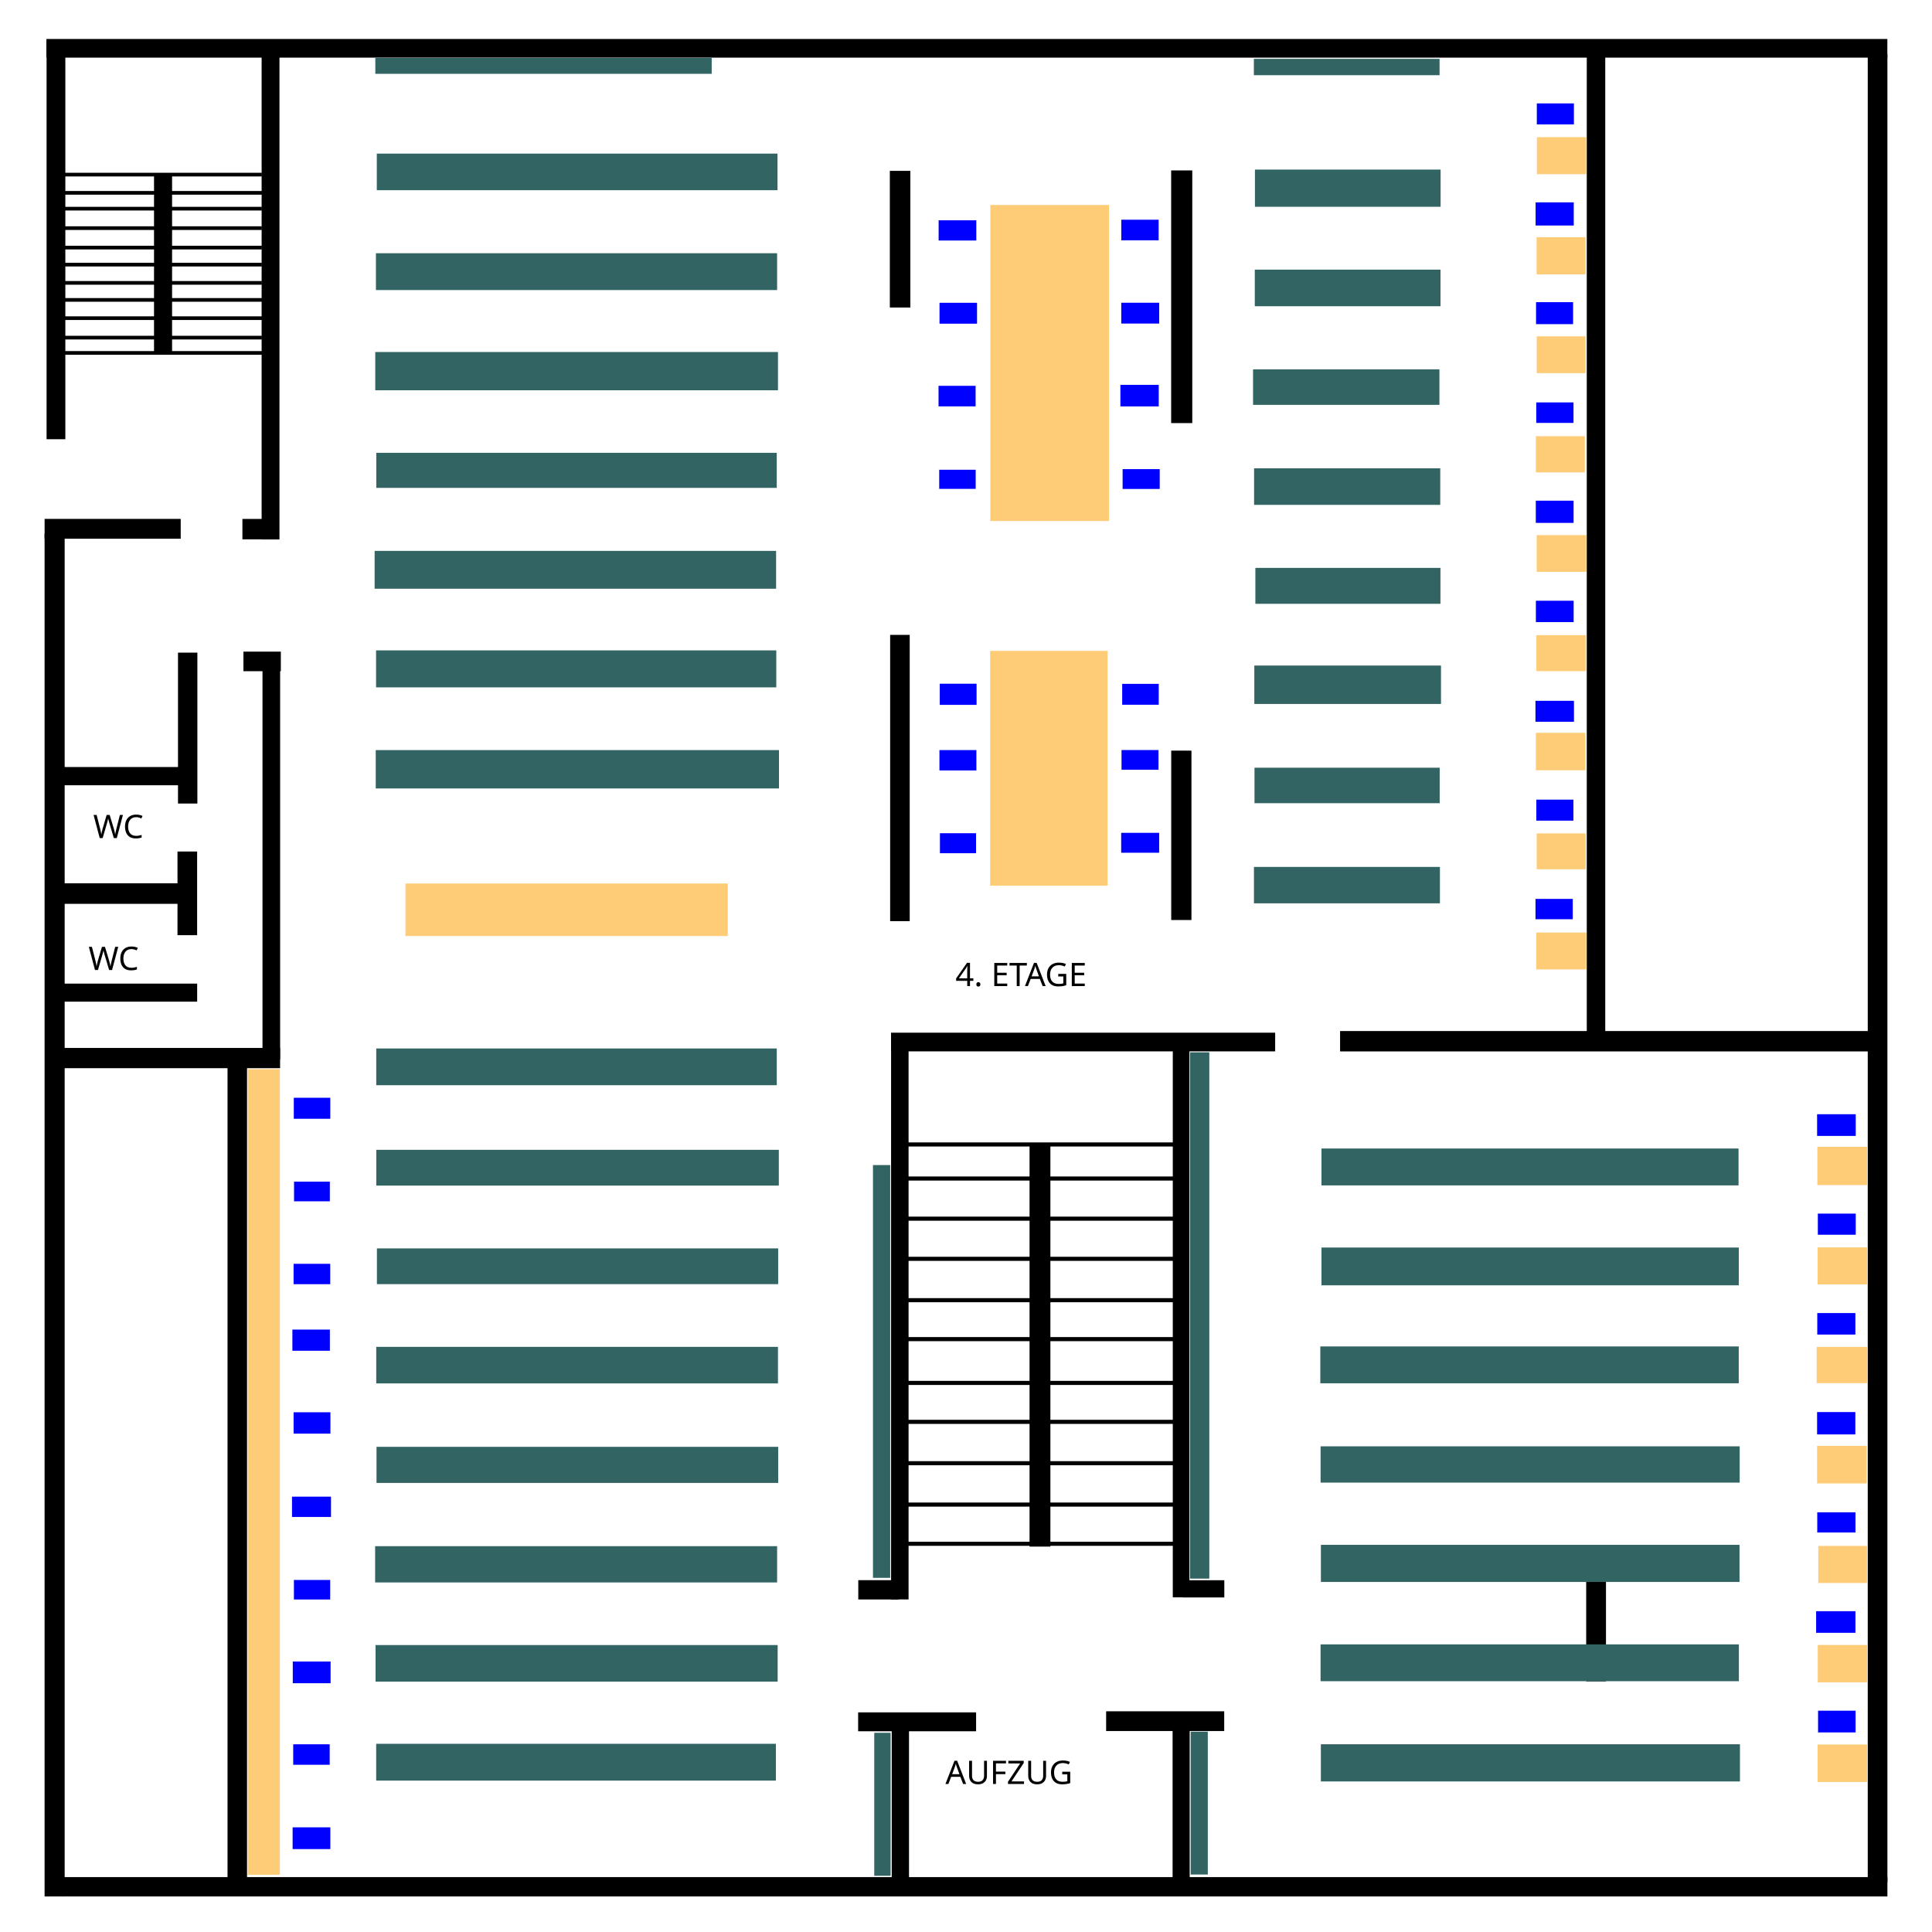
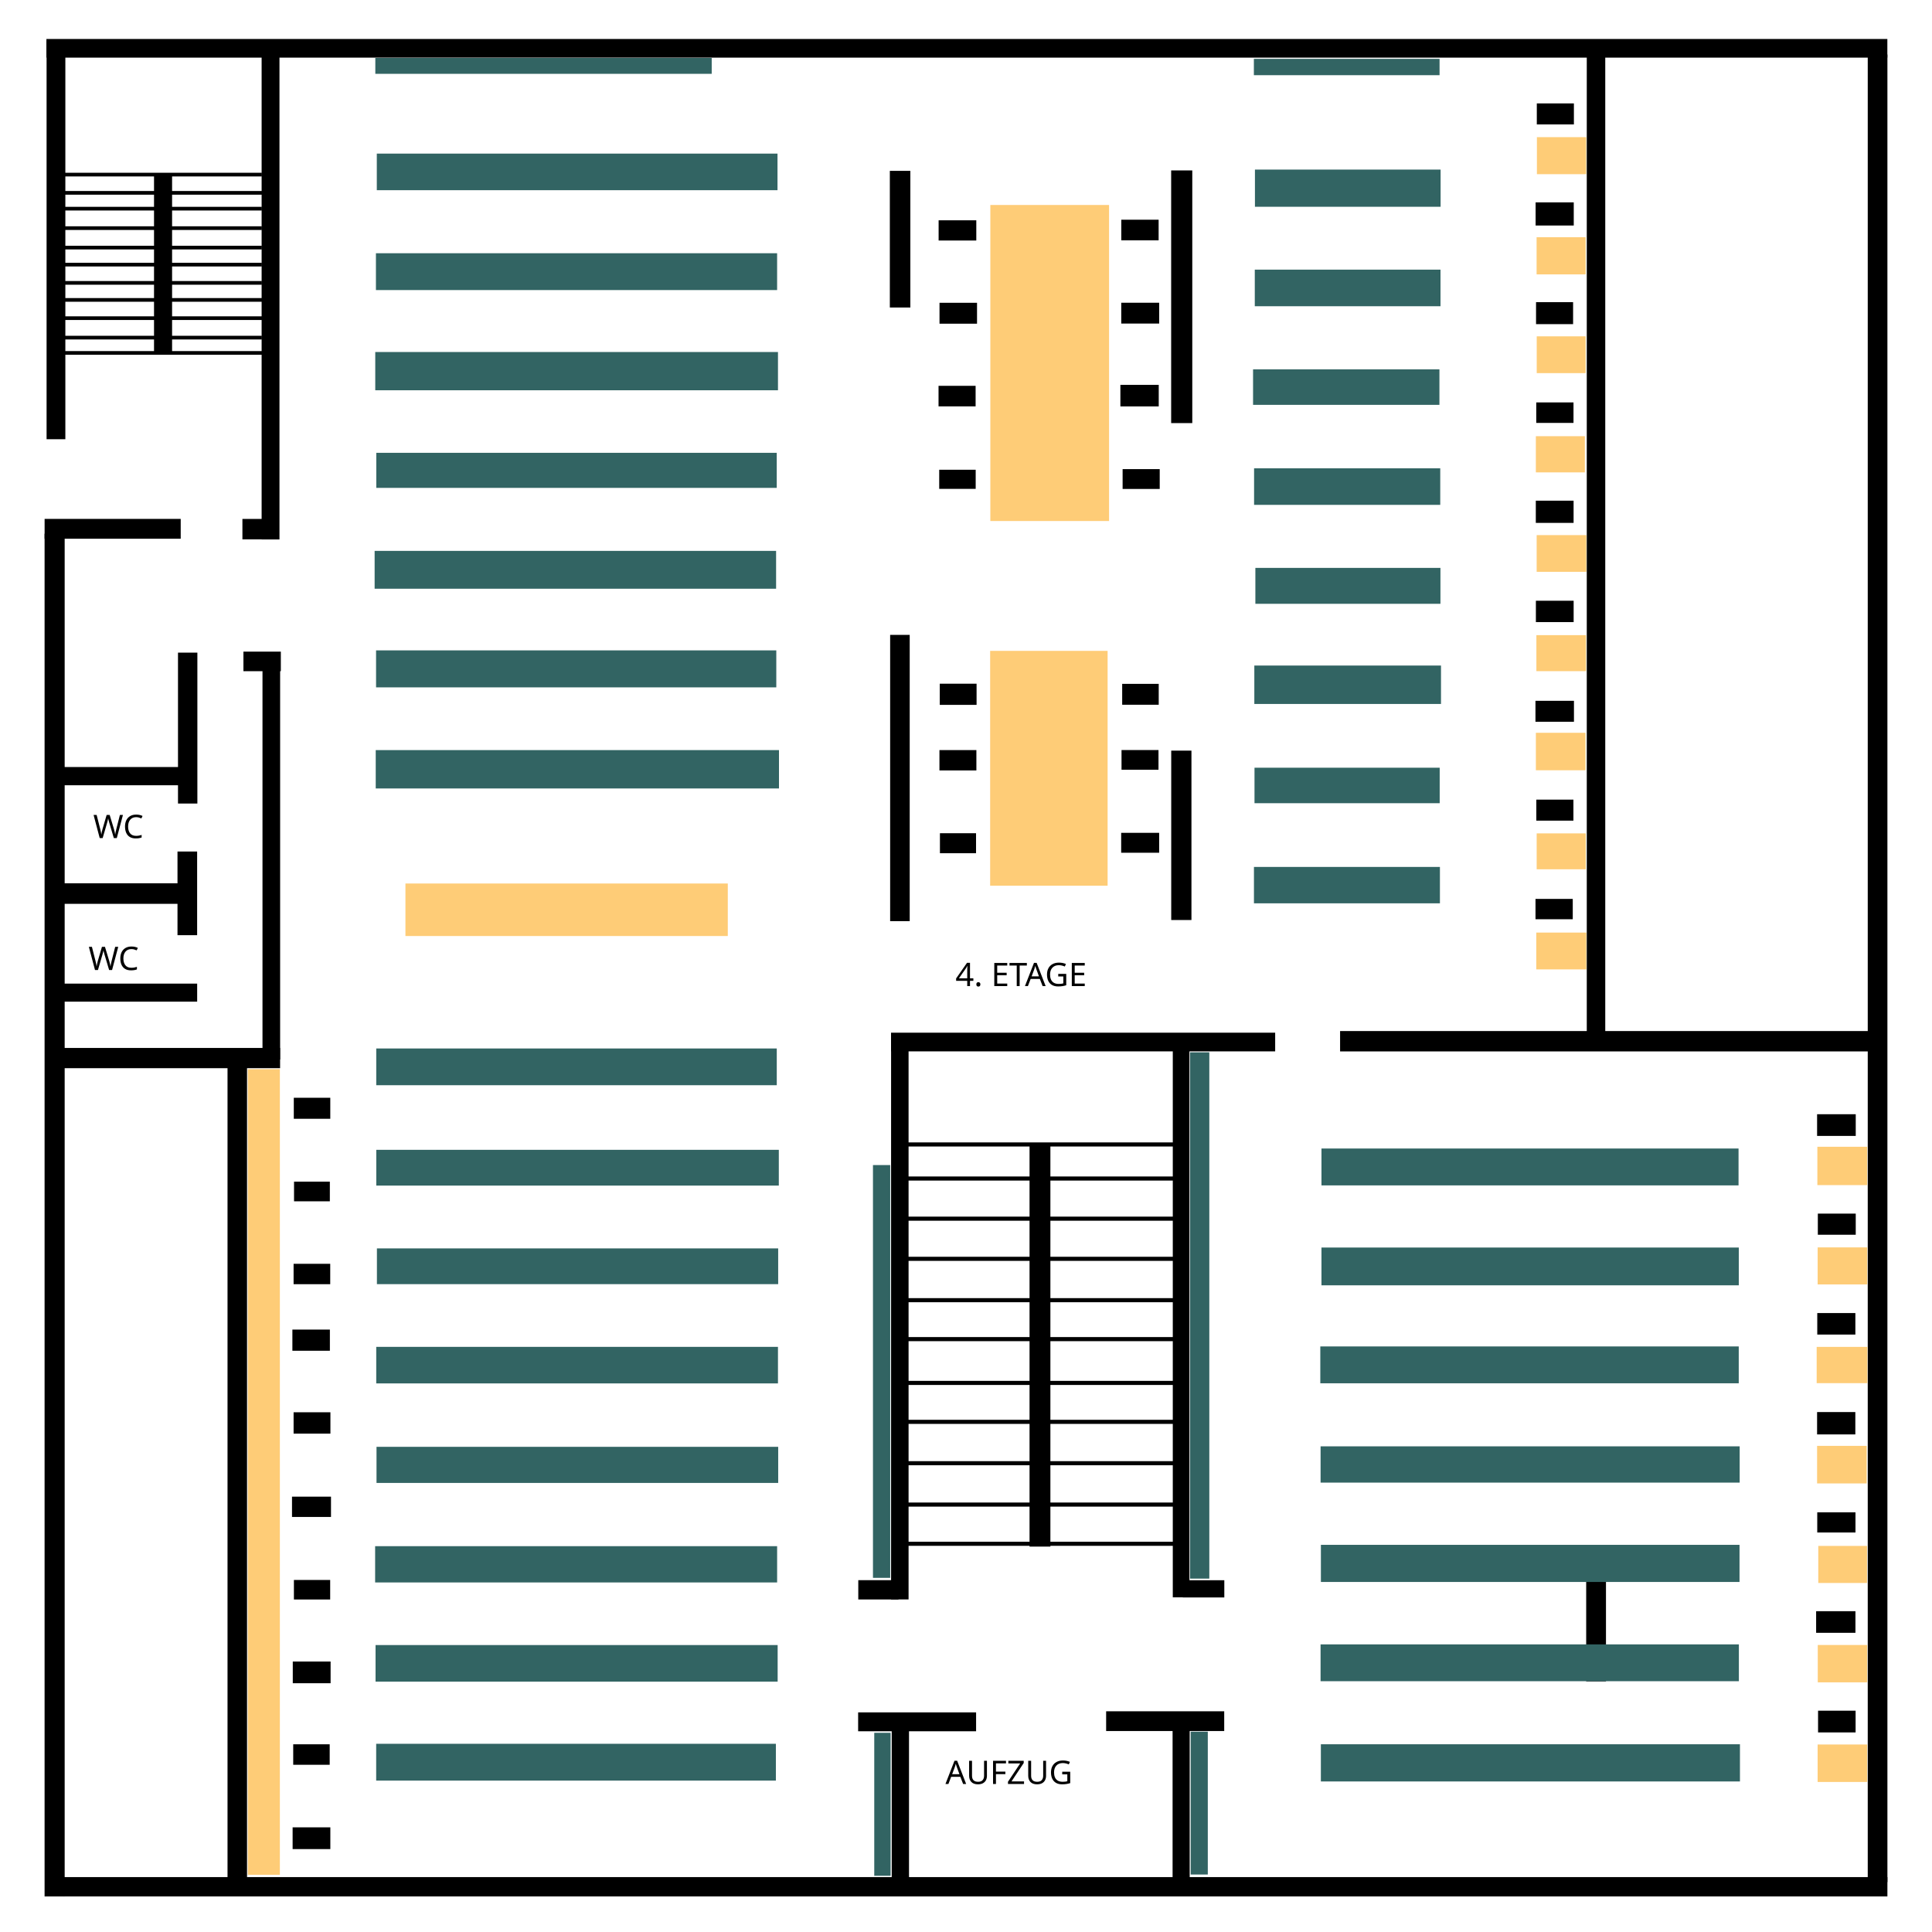
<svg xmlns="http://www.w3.org/2000/svg" height="1588" id="svg1" version="1.1" viewBox="0 0 1588 1588" width="1588">
  <defs id="defs1" />
  <g id="g1">
    <rect class="wall" height="15.322" id="rect1" style="fill:#000000;stroke-width:0.999" width="1513.147" x="38.154" y="32.046" />
    <rect class="wall" height="327.124" id="rect2" style="fill:#000000" width="15.424" x="38.287" y="33.897" />
    <rect class="wall" height="397.867" id="rect3" style="fill:#000000" width="14.668" x="215.042" y="45.535" />
    <rect class="wall" height="16.782" id="rect4" style="fill:#000000" width="21.277" x="199.251" y="426.535" />
    <rect class="wall" height="16.295" id="rect5" style="fill:#000000" width="111.866" x="36.666" y="426.504" />
    <rect class="wall" height="124.033" id="rect6" style="fill:#000000" width="15.925" x="146.307" y="536.432" />
    <rect class="wall" height="14.984" id="rect7" style="fill:#000000" width="97.53" x="52.093" y="630.455" />
    <rect class="wall" height="16.081" id="rect8" style="fill:#000000" width="30.744" x="200.086" y="535.603" />
    <rect class="wall" height="16.877" id="rect9" style="fill:#000000" width="115.101" x="46.074" y="726.029" />
    <rect class="wall" height="68.771" id="rect10" style="fill:#000000" width="16.143" x="145.891" y="699.899" />
    <rect class="wall" height="14.833" id="rect11" style="fill:#000000" width="117.956" x="44.102" y="808.478" />
    <rect class="wall" height="16.629" id="rect12" style="fill:#000000" width="180.062" x="50.161" y="861.363" />
    <rect class="wall" height="1120.091" id="rect13" style="fill:#000000;stroke-width:5.734" width="16.507" x="36.646" y="438.669" />
    <rect class="wall" height="674.628" id="rect14" style="fill:#000000;stroke-width:5.566" width="16.037" x="187.011" y="875.812" />
    <rect class="wall" height="15.875" id="rect15" style="fill:#000000;stroke-width:4.243" width="1499.516" x="51.826" y="1542.872" />
    <rect class="wall" height="1502.165" id="rect16" style="fill:#000000;stroke-width:7.867" width="16.163" x="1535.186" y="44.82" />
    <rect class="wall" height="817.885" id="rect17" style="fill:#000000;stroke-width:4.965" width="15.189" x="1304.246" y="43.89" />
    <rect class="wall" height="16.741" id="rect18" style="fill:#000000" width="434.834" x="1101.482" y="847.466" />
    <rect class="wall" height="15.348" id="rect19" style="fill:#000000" width="315.734" x="732.387" y="848.819" />
    <rect class="wall" height="455.838" id="rect20" style="fill:#000000;stroke-width:2.359" width="14.367" x="732.428" y="858.804" />
    <rect class="wall" height="453.142" id="rect21" style="fill:#000000;stroke-width:3.207" width="13.699" x="963.968" y="859.76" />
    <rect class="wall" height="14.153" id="rect22" style="fill:#000000" width="34.108" x="972.213" y="1298.865" />
    <rect class="wall" height="15.861" id="rect23" style="fill:#000000" width="33.038" x="705.461" y="1298.811" />
    <rect class="wall" height="15.539" id="rect24" style="fill:#000000" width="96.951" x="705.346" y="1407.476" />
    <rect class="wall" height="123.39" id="rect25" style="fill:#000000" width="14.207" x="732.947" y="1420.173" />
    <rect class="wall" height="16.221" id="rect26" style="fill:#000000" width="97.048" x="909.187" y="1406.591" />
    <rect class="wall" height="126.883" id="rect27" style="fill:#000000" width="14.062" x="963.804" y="1417.863" />
    <rect class="wall" height="111.131" id="rect28" style="fill:#000000" width="16.266" x="1303.762" y="1270.858" />
    <rect class="wall" height="139.231" id="rect29" style="fill:#000000" width="16.625" x="962.682" y="616.975" />
    <rect class="wall" height="235.305" id="rect30" style="fill:#000000" width="16.079" x="731.65" y="521.839" />
    <rect class="wall" height="112.323" id="rect31" style="fill:#000000" width="16.858" x="731.398" y="140.431" />
    <rect class="wall" height="207.683" id="rect32" style="fill:#000000" width="17.363" x="962.627" y="140.077" />
    <rect class="wall" height="149.094" id="rect33" style="fill:#000000" width="14.843" x="126.604" y="142.461" />
    <rect class="wall" height="3.021" id="rect34" style="fill:#000000" width="163.232" x="52.546" y="288.575" />
    <rect class="wall" height="3.021" id="rect34-1" style="fill:#000000" width="163.232" x="52" y="276" />
    <rect class="wall" height="3.021" id="rect34-2" style="fill:#000000" width="163.232" x="53" y="260" />
    <rect class="wall" height="3.021" id="rect34-15" style="fill:#000000" width="163.232" x="53" y="245" />
    <rect class="wall" height="3.021" id="rect34-9" style="fill:#000000" width="163.232" x="52" y="231" />
    <rect class="wall" height="3.021" id="rect34-159" style="fill:#000000" width="163.232" x="52" y="216" />
    <rect class="wall" height="3.021" id="rect34-3" style="fill:#000000" width="163.232" x="52" y="202" />
    <rect class="wall" height="3.021" id="rect34-94" style="fill:#000000" width="163.232" x="52" y="186" />
    <rect class="wall" height="3.021" id="rect34-39" style="fill:#000000" width="163.232" x="52" y="170" />
    <rect class="wall" height="3.021" id="rect34-0" style="fill:#000000" width="163.232" x="53" y="157" />
    <rect class="wall" height="3.021" id="rect34-5" style="fill:#000000" width="163.232" x="52" y="142" />
    <rect class="wall" height="326.939" id="rect35" style="fill:#000000" width="14.495" x="215.754" y="543.94" />
    <rect class="wall" height="329.786" id="rect36" style="fill:#000000" width="17.138" x="846.229" y="941.431" />
    <rect class="wall" height="3.364" id="rect37" style="fill:#000000" width="227.772" x="741.105" y="1267.215" />
    <rect class="wall" height="3.364" id="rect37-9" style="fill:#000000" width="227.772" x="743" y="1235" />
    <rect class="wall" height="3.364" id="rect37-0" style="fill:#000000" width="227.772" x="741" y="1201" />
    <rect class="wall" height="3.364" id="rect37-4" style="fill:#000000" width="227.772" x="741" y="1167" />
    <rect class="wall" height="3.364" id="rect37-1" style="fill:#000000" width="227.772" x="741" y="1135" />
    <rect class="wall" height="3.364" id="rect37-2" style="fill:#000000" width="227.772" x="741" y="1099" />
    <rect class="wall" height="3.364" id="rect37-7" style="fill:#000000" width="227.772" x="741" y="1067" />
    <rect class="wall" height="3.364" id="rect37-97" style="fill:#000000" width="227.772" x="742" y="1033" />
    <rect class="wall" height="3.364" id="rect37-3" style="fill:#000000" width="227.772" x="742" y="1000" />
    <rect class="wall" height="3.364" id="rect37-43" style="fill:#000000" width="227.772" x="740" y="967" />
    <rect class="wall" height="3.364" id="rect37-04" style="fill:#000000" width="227.772" x="740" y="939" />
    <text class="wall" id="text37" style="font-size:26.667px;font-family:sans-serif;-inkscape-font-specification:sans-serif;text-align:center;text-anchor:middle;fill:#000000" x="846.708" xml:space="preserve" y="1466.342">
      <tspan id="tspan37" x="846.708" y="1466.342">AUFZUG</tspan>
    </text>
    <text class="wall" id="text38" style="font-size:26.667px;font-family:sans-serif;-inkscape-font-specification:sans-serif;text-align:center;text-anchor:middle;fill:#000000" x="110.754" xml:space="preserve" y="797.298">
      <tspan id="tspan38" x="110.754" y="797.298">WC</tspan>
    </text>
    <text class="wall" id="text39" style="font-size:26.667px;font-family:sans-serif;-inkscape-font-specification:sans-serif;text-align:center;text-anchor:middle;fill:#000000" x="114.628" xml:space="preserve" y="688.865">
      <tspan id="tspan39" x="114.628" y="688.865">WC</tspan>
    </text>
    <rect class="" height="13.038" id="rect39" style="fill:#326463;fill-opacity:1" width="276.491" x="308.499" y="47.642" />
    <rect class="" height="30.075" id="rect40" style="fill:#326463;fill-opacity:1" width="329.354" x="309.713" y="126.255" />
    <rect class="" height="30.269" id="rect41" style="fill:#326463;fill-opacity:1" width="329.749" x="308.994" y="208.149" />
    <rect class="" height="31.44" id="rect42" style="fill:#326463;fill-opacity:1" width="331.011" x="308.441" y="289.339" />
    <rect class="" height="28.818" id="rect43" style="fill:#326463;fill-opacity:1" width="329.153" x="309.287" y="372.192" />
    <rect class="" height="31.099" id="rect44" style="fill:#326463;fill-opacity:1" width="329.985" x="307.925" y="452.802" />
    <rect class="" height="30.397" id="rect45" style="fill:#326463;fill-opacity:1" width="328.968" x="309.104" y="534.579" />
    <rect class="" height="31.53" id="rect46" style="fill:#326463;fill-opacity:1" width="331.451" x="308.831" y="616.541" />
    <rect class="" height="30.197" id="rect47" style="fill:#326463;fill-opacity:1" width="329.207" x="309.257" y="861.79" />
    <rect class="" height="29.4" id="rect48" style="fill:#326463;fill-opacity:1" width="330.861" x="309.281" y="945.091" />
    <rect class="" height="29.382" id="rect49" style="fill:#326463;fill-opacity:1" width="329.813" x="309.805" y="1026.116" />
    <rect class="" height="30.044" id="rect50" style="fill:#326463;fill-opacity:1" width="330.195" x="309.251" y="1107.044" />
    <rect class="" height="29.677" id="rect51" style="fill:#326463;fill-opacity:1" width="330.162" x="309.474" y="1189.212" />
    <rect class="" height="29.816" id="rect52" style="fill:#326463;fill-opacity:1" width="330.415" x="308.339" y="1270.872" />
    <rect class="" height="30.055" id="rect53" style="fill:#326463;fill-opacity:1" width="330.503" x="308.682" y="1352.15" />
    <rect class="" height="30.242" id="rect54" style="fill:#326463;fill-opacity:1" width="328.533" x="309.199" y="1433.305" />
    <rect class="" height="117.52" id="rect55" style="fill:#326463;fill-opacity:1" width="13.447" x="718.59" y="1424.271" />
    <rect class="" height="117.421" id="rect56" style="fill:#326463;fill-opacity:1" width="14.07" x="978.675" y="1423.337" />
    <rect class="" height="30.572" id="rect57" style="fill:#326463;fill-opacity:1" width="344.466" x="1085.68" y="1433.691" />
    <rect class="" height="30.274" id="rect58" style="fill:#326463;fill-opacity:1" width="343.831" x="1085.433" y="1351.591" />
    <rect class="" height="30.519" id="rect59" style="fill:#326463;fill-opacity:1" width="344.084" x="1085.706" y="1269.776" />
    <rect class="" height="29.826" id="rect60" style="fill:#326463;fill-opacity:1" width="344.468" x="1085.449" y="1188.808" />
    <rect class="" height="30.291" id="rect61" style="fill:#326463;fill-opacity:1" width="343.935" x="1085.221" y="1106.696" />
    <rect class="" height="31.05" id="rect62" style="fill:#326463;fill-opacity:1" width="343.022" x="1086.171" y="1025.406" />
    <rect class="" height="30.316" id="rect63" style="fill:#326463;fill-opacity:1" width="342.811" x="1086.177" y="944.015" />
    <rect class="" height="339.291" id="rect64" style="fill:#326463;fill-opacity:1;stroke-width:1.577" width="14.169" x="717.534" y="957.622" />
    <rect class="" height="432.598" id="rect65" style="fill:#326463;fill-opacity:1;stroke-width:2.842" width="15.787" x="978.2" y="864.948" />
    <rect class="" height="29.908" id="rect66" style="fill:#326463;fill-opacity:1" width="152.861" x="1030.678" y="712.574" />
    <rect class="" height="29.171" id="rect67" style="fill:#326463;fill-opacity:1" width="152.216" x="1031.135" y="631.021" />
    <rect class="" height="31.579" id="rect68" style="fill:#326463;fill-opacity:1" width="153.429" x="1030.99" y="547.04" />
    <rect class="" height="29.513" id="rect69" style="fill:#326463;fill-opacity:1" width="152.117" x="1031.848" y="466.78" />
    <rect class="" height="30.036" id="rect70" style="fill:#326463;fill-opacity:1" width="153.02" x="1030.785" y="384.93" />
    <rect class="" height="29.189" id="rect71" style="fill:#326463;fill-opacity:1" width="153.182" x="1029.949" y="303.579" />
    <rect class="" height="30.078" id="rect72" style="fill:#326463;fill-opacity:1" width="152.65" x="1031.367" y="221.628" />
    <rect class="" height="30.565" id="rect73" style="fill:#326463;fill-opacity:1" width="152.604" x="1031.492" y="139.388" />
    <rect class="" height="13.422" id="rect74" style="fill:#326463;fill-opacity:1" width="152.625" x="1030.618" y="48.378" />
    <rect class="" height="662.165" id="rect75" style="fill:#fecc77;fill-opacity:1;stroke-width:3.804" width="26.342" x="203.693" y="878.803" />
    <rect class="" height="43.168" id="rect76" style="fill:#fecc77;fill-opacity:1" width="264.959" x="333.249" y="726.193" />
    <rect class="" height="193.038" id="rect77" style="fill:#fecc77;fill-opacity:1" width="96.545" x="813.847" y="534.977" />
    <rect class="" height="259.767" id="rect78" style="fill:#fecc77;fill-opacity:1" width="97.595" x="814.005" y="168.483" />
    <rect class="" height="30.44" id="rect79" style="fill:#fecc77;fill-opacity:1" width="40.506" x="1263.25" y="112.728" />
    <rect class="" height="30.573" id="rect80" style="fill:#fecc77;fill-opacity:1" width="40.306" x="1262.998" y="194.961" />
    <rect class="" height="30.243" id="rect81" style="fill:#fecc77;fill-opacity:1" width="40.191" x="1263.102" y="276.447" />
    <rect class="" height="29.744" id="rect82" style="fill:#fecc77;fill-opacity:1" width="40.273" x="1262.398" y="358.532" />
    <rect class="" height="30.17" id="rect83" style="fill:#fecc77;fill-opacity:1" width="40.826" x="1263.055" y="439.839" />
    <rect class="" height="29.608" id="rect84" style="fill:#fecc77;fill-opacity:1" width="40.791" x="1262.824" y="522.054" />
    <rect class="" height="30.808" id="rect85" style="fill:#fecc77;fill-opacity:1" width="40.751" x="1262.407" y="602.311" />
    <rect class="" height="29.511" id="rect86" style="fill:#fecc77;fill-opacity:1" width="40.33" x="1263.063" y="684.991" />
    <rect class="" height="30.274" id="rect87" style="fill:#fecc77;fill-opacity:1" width="41.145" x="1262.735" y="766.519" />
    <rect class="" height="31.515" id="rect88" style="fill:#fecc77;fill-opacity:1" width="40.958" x="1493.766" y="942.58" />
    <rect class="" height="30.449" id="rect89" style="fill:#fecc77;fill-opacity:1" width="40.763" x="1494.013" y="1025.289" />
    <rect class="" height="29.811" id="rect90" style="fill:#fecc77;fill-opacity:1" width="41.691" x="1493.202" y="1107.072" />
    <rect class="" height="30.878" id="rect91" style="fill:#fecc77;fill-opacity:1" width="40.746" x="1493.548" y="1188.423" />
    <rect class="" height="30.459" id="rect92" style="fill:#fecc77;fill-opacity:1" width="40.075" x="1494.527" y="1270.662" />
    <rect class="" height="30.698" id="rect93" style="fill:#fecc77;fill-opacity:1" width="40.625" x="1494.109" y="1352.095" />
    <rect class="" height="30.791" id="rect94" style="fill:#fecc77;fill-opacity:1" width="40.738" x="1493.991" y="1433.889" />
-     <rect class="rect_chair" height="17.85" id="S1" style="fill:#0000ff;fill-opacity:1" width="30.852" x="1494.35" y="1406.102" />
-     <rect class="rect_chair" height="17.76" id="S2" style="fill:#0000ff;fill-opacity:1" width="32.307" x="1492.762" y="1324.32" />
-     <rect class="rect_chair" height="16.58" id="S3" style="fill:#0000ff;fill-opacity:1" width="31.411" x="1493.685" y="1243.043" />
-     <rect class="rect_chair" height="18.377" id="S4" style="fill:#0000ff;fill-opacity:1" width="31.433" x="1493.549" y="1160.638" />
-     <rect class="rect_chair" height="17.679" id="S5" style="fill:#0000ff;fill-opacity:1" width="31.314" x="1493.698" y="1079.264" />
-     <rect class="rect_chair" height="17.371" id="S6" style="fill:#0000ff;fill-opacity:1" width="31.155" x="1494.163" y="997.521" />
-     <rect class="rect_chair" height="17.824" id="S7" style="fill:#0000ff;fill-opacity:1" width="31.764" x="1493.556" y="915.837" />
-     <rect class="rect_chair" height="16.712" id="S8" style="fill:#0000ff;fill-opacity:1" width="30.626" x="1262.099" y="738.853" />
-     <rect class="rect_chair" height="17.272" id="S9" style="fill:#0000ff;fill-opacity:1" width="30.484" x="1262.779" y="657.256" />
-     <rect class="rect_chair" height="17.222" id="S10" style="fill:#0000ff;fill-opacity:1" width="31.641" x="1262.065" y="576.026" />
-     <rect class="rect_chair" height="17.565" id="S11" style="fill:#0000ff;fill-opacity:1" width="31.03" x="1262.422" y="493.773" />
-     <rect class="rect_chair" height="18.257" id="S12" style="fill:#0000ff;fill-opacity:1" width="31.05" x="1262.356" y="411.531" />
-     <rect class="rect_chair" height="16.846" id="S13" style="fill:#0000ff;fill-opacity:1" width="30.618" x="1262.716" y="330.763" />
-     <rect class="rect_chair" height="18.063" id="S14" style="fill:#0000ff;fill-opacity:1" width="30.45" x="1262.546" y="248.361" />
-     <rect class="rect_chair" height="19.034" id="S15" style="fill:#0000ff;fill-opacity:1" width="31.351" x="1262.188" y="166.327" />
-     <rect class="rect_chair" height="17.278" id="S16" style="fill:#0000ff;fill-opacity:1" width="30.481" x="1263.175" y="84.993" />
-     <rect class="rect_chair" height="16.619" id="S17" style="fill:#0000ff;fill-opacity:1" width="30.972" x="771.492" y="181.076" />
-     <rect class="rect_chair" height="16.957" id="S18" style="fill:#0000ff;fill-opacity:1" width="30.684" x="921.646" y="180.594" />
-     <rect class="rect_chair" height="17.108" id="S19" style="fill:#0000ff;fill-opacity:1" width="31.173" x="921.614" y="248.837" />
-     <rect class="rect_chair" height="17.18" id="S20" style="fill:#0000ff;fill-opacity:1" width="30.836" x="772.229" y="248.876" />
-     <rect class="rect_chair" height="16.881" id="S21" style="fill:#0000ff;fill-opacity:1" width="30.474" x="771.427" y="317.128" />
-     <rect class="rect_chair" height="17.723" id="S22" style="fill:#0000ff;fill-opacity:1" width="31.525" x="920.896" y="316.321" />
-     <rect class="rect_chair" height="16.295" id="S23" style="fill:#0000ff;fill-opacity:1" width="30.499" x="922.728" y="385.595" />
-     <rect class="rect_chair" height="15.715" id="S24" style="fill:#0000ff;fill-opacity:1" width="29.976" x="771.984" y="386.107" />
-     <rect class="rect_chair" height="17.395" id="S25" style="fill:#0000ff;fill-opacity:1" width="30.259" x="772.435" y="561.969" />
-     <rect class="rect_chair" height="17.168" id="S26" style="fill:#0000ff;fill-opacity:1" width="30.035" x="922.375" y="562.093" />
-     <rect class="rect_chair" height="16.73" id="S27" style="fill:#0000ff;fill-opacity:1" width="30.363" x="772.175" y="616.532" />
-     <rect class="rect_chair" height="16.208" id="S28" style="fill:#0000ff;fill-opacity:1" width="30.383" x="921.836" y="616.495" />
-     <rect class="rect_chair" height="16.363" id="S29" style="fill:#0000ff;fill-opacity:1" width="31.214" x="921.549" y="684.544" />
-     <rect class="rect_chair" height="16.433" id="S30" style="fill:#0000ff;fill-opacity:1" width="29.676" x="772.576" y="684.869" />
+     <rect class="rect_chair" height="17.85" id="S1" width="30.852" x="1494.35" y="1406.102" />
+     <rect class="rect_chair" height="17.76" id="S2" width="32.307" x="1492.762" y="1324.32" />
+     <rect class="rect_chair" height="16.58" id="S3" width="31.411" x="1493.685" y="1243.043" />
+     <rect class="rect_chair" height="18.377" id="S4" width="31.433" x="1493.549" y="1160.638" />
+     <rect class="rect_chair" height="17.679" id="S5" width="31.314" x="1493.698" y="1079.264" />
+     <rect class="rect_chair" height="17.371" id="S6" width="31.155" x="1494.163" y="997.521" />
+     <rect class="rect_chair" height="17.824" id="S7" width="31.764" x="1493.556" y="915.837" />
+     <rect class="rect_chair" height="16.712" id="S8" width="30.626" x="1262.099" y="738.853" />
+     <rect class="rect_chair" height="17.272" id="S9" width="30.484" x="1262.779" y="657.256" />
+     <rect class="rect_chair" height="17.222" id="S10" width="31.641" x="1262.065" y="576.026" />
+     <rect class="rect_chair" height="17.565" id="S11" width="31.03" x="1262.422" y="493.773" />
+     <rect class="rect_chair" height="18.257" id="S12" width="31.05" x="1262.356" y="411.531" />
+     <rect class="rect_chair" height="16.846" id="S13" width="30.618" x="1262.716" y="330.763" />
+     <rect class="rect_chair" height="18.063" id="S14" width="30.45" x="1262.546" y="248.361" />
+     <rect class="rect_chair" height="19.034" id="S15" width="31.351" x="1262.188" y="166.327" />
+     <rect class="rect_chair" height="17.278" id="S16" width="30.481" x="1263.175" y="84.993" />
+     <rect class="rect_chair" height="16.619" id="S17" width="30.972" x="771.492" y="181.076" />
+     <rect class="rect_chair" height="16.957" id="S18" width="30.684" x="921.646" y="180.594" />
+     <rect class="rect_chair" height="17.108" id="S19" width="31.173" x="921.614" y="248.837" />
+     <rect class="rect_chair" height="17.18" id="S20" width="30.836" x="772.229" y="248.876" />
+     <rect class="rect_chair" height="16.881" id="S21" width="30.474" x="771.427" y="317.128" />
+     <rect class="rect_chair" height="17.723" id="S22" width="31.525" x="920.896" y="316.321" />
+     <rect class="rect_chair" height="16.295" id="S23" width="30.499" x="922.728" y="385.595" />
+     <rect class="rect_chair" height="15.715" id="S24" width="29.976" x="771.984" y="386.107" />
+     <rect class="rect_chair" height="17.395" id="S25" width="30.259" x="772.435" y="561.969" />
+     <rect class="rect_chair" height="17.168" id="S26" width="30.035" x="922.375" y="562.093" />
+     <rect class="rect_chair" height="16.73" id="S27" width="30.363" x="772.175" y="616.532" />
+     <rect class="rect_chair" height="16.208" id="S28" width="30.383" x="921.836" y="616.495" />
+     <rect class="rect_chair" height="16.363" id="S29" width="31.214" x="921.549" y="684.544" />
+     <rect class="rect_chair" height="16.433" id="S30" width="29.676" x="772.576" y="684.869" />
    <text class="wall" id="text124" style="font-size:26.667px;font-family:sans-serif;-inkscape-font-specification:sans-serif;text-align:center;text-anchor:middle;fill:#000000;fill-opacity:1" x="856.595" xml:space="preserve" y="810.534">
      <tspan id="tspan124" x="856.595" y="810.534">4. ETAGE</tspan>
    </text>
-     <rect class="rect_chair" height="17.265" id="S31" style="fill:#0000ff;fill-opacity:1" width="29.992" x="241.486" y="902.303" />
-     <rect class="rect_chair" height="16.155" id="S32" style="fill:#0000ff;fill-opacity:1" width="29.429" x="241.684" y="971.255" />
-     <rect class="rect_chair" height="16.757" id="S33" style="fill:#0000ff;fill-opacity:1" width="30.113" x="241.317" y="1038.78" />
-     <rect class="rect_chair" height="17.401" id="S34" style="fill:#0000ff;fill-opacity:1" width="30.817" x="240.326" y="1092.841" />
-     <rect class="rect_chair" height="17.557" id="S35" style="fill:#0000ff;fill-opacity:1" width="30.261" x="241.322" y="1160.814" />
-     <rect class="rect_chair" height="16.681" id="S36" style="fill:#0000ff;fill-opacity:1" width="32.046" x="240.015" y="1230.172" />
-     <rect class="rect_chair" height="16.053" id="S37" style="fill:#0000ff;fill-opacity:1" width="29.813" x="241.577" y="1298.649" />
-     <rect class="rect_chair" height="17.841" id="S38" style="fill:#0000ff;fill-opacity:1" width="31.084" x="240.65" y="1365.687" />
-     <rect class="rect_chair" height="16.835" id="S39" style="fill:#0000ff;fill-opacity:1" width="29.984" x="241.006" y="1433.719" />
-     <rect class="rect_chair" height="17.876" id="S40" style="fill:#0000ff;fill-opacity:1" width="31" x="240.521" y="1501.975" />
+     <rect class="rect_chair" height="17.265" id="S31" width="29.992" x="241.486" y="902.303" />
+     <rect class="rect_chair" height="16.155" id="S32" width="29.429" x="241.684" y="971.255" />
+     <rect class="rect_chair" height="16.757" id="S33" width="30.113" x="241.317" y="1038.78" />
+     <rect class="rect_chair" height="17.401" id="S34" width="30.817" x="240.326" y="1092.841" />
+     <rect class="rect_chair" height="17.557" id="S35" width="30.261" x="241.322" y="1160.814" />
+     <rect class="rect_chair" height="16.681" id="S36" width="32.046" x="240.015" y="1230.172" />
+     <rect class="rect_chair" height="16.053" id="S37" width="29.813" x="241.577" y="1298.649" />
+     <rect class="rect_chair" height="17.841" id="S38" width="31.084" x="240.65" y="1365.687" />
+     <rect class="rect_chair" height="16.835" id="S39" width="29.984" x="241.006" y="1433.719" />
+     <rect class="rect_chair" height="17.876" id="S40" width="31" x="240.521" y="1501.975" />
  </g>
</svg>
